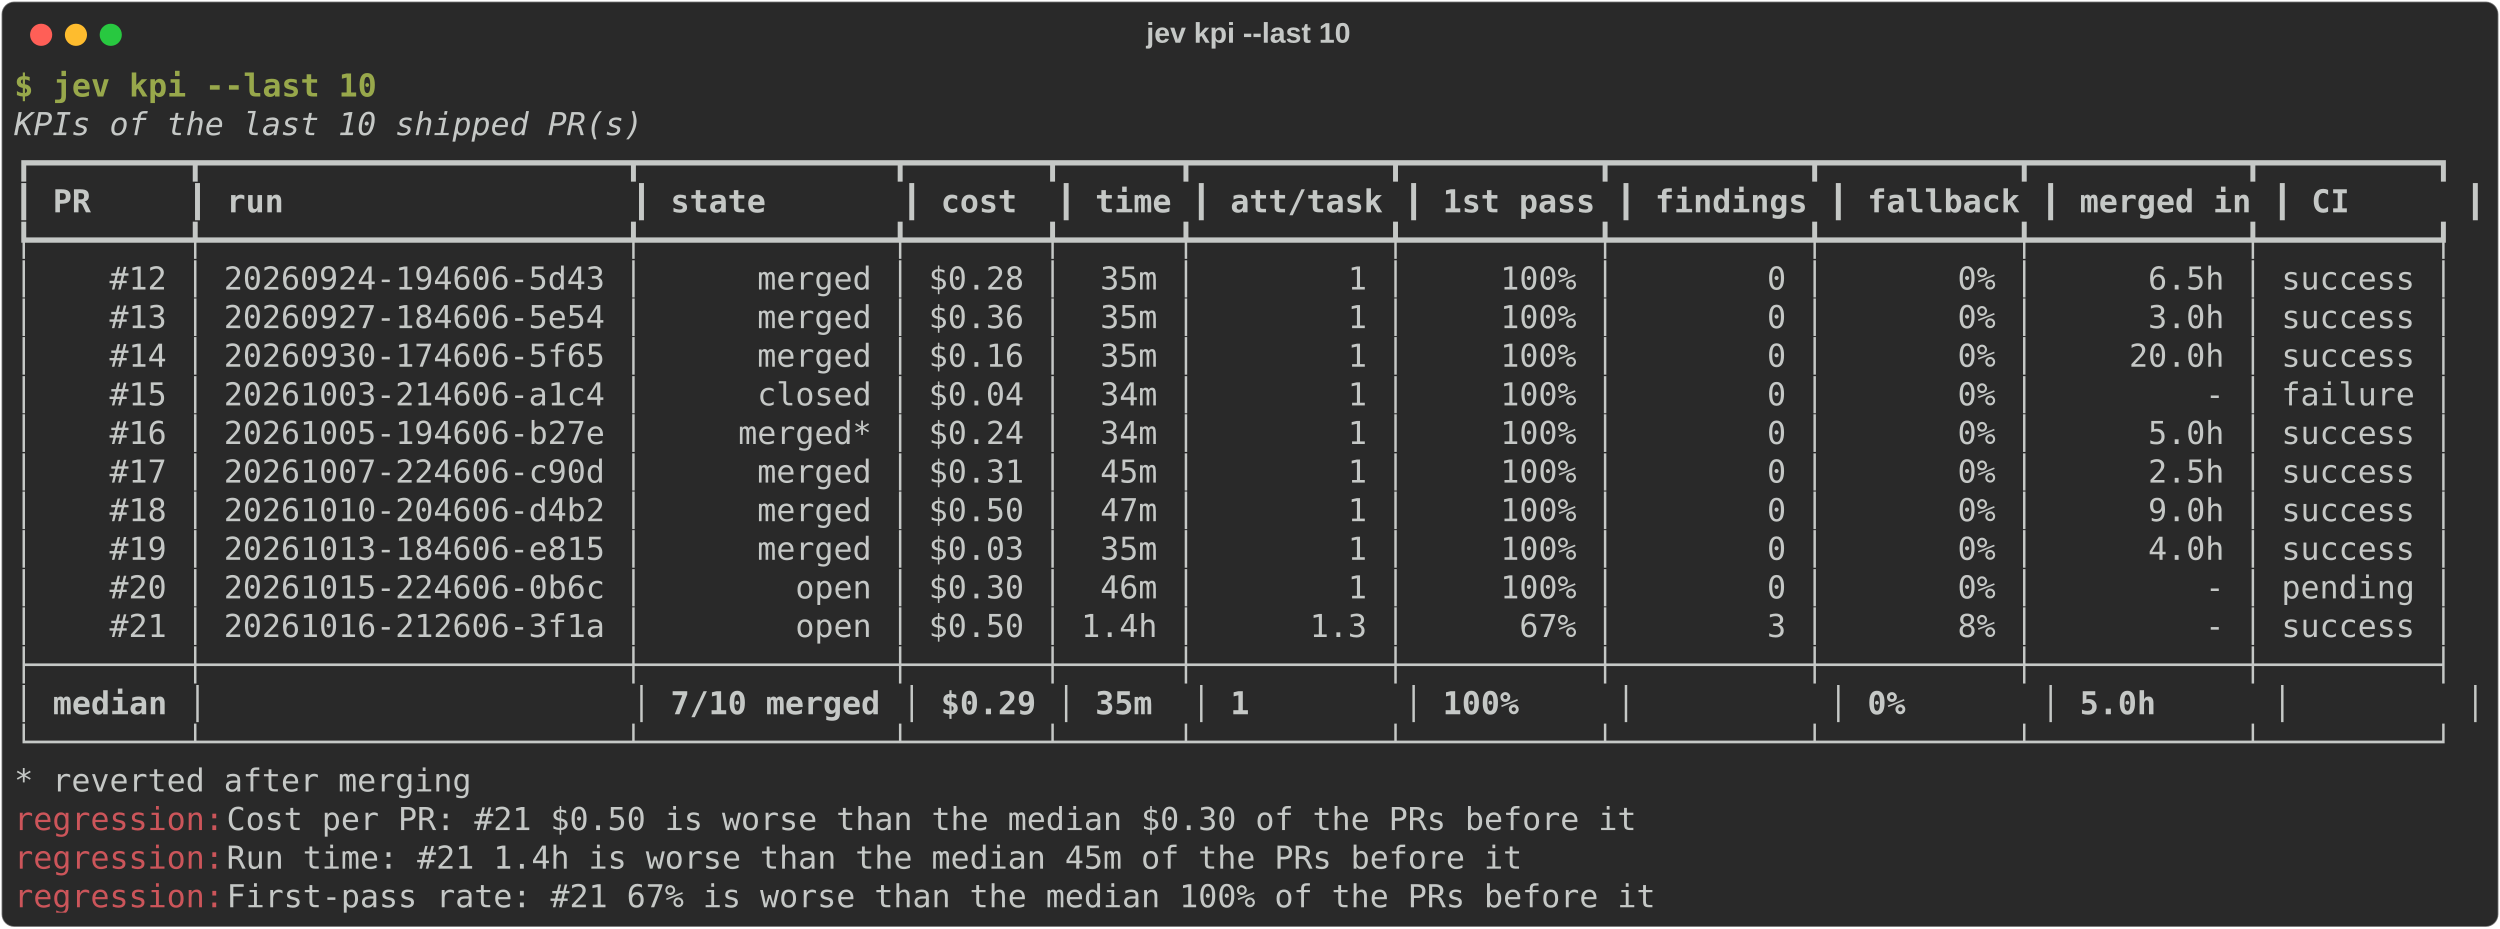
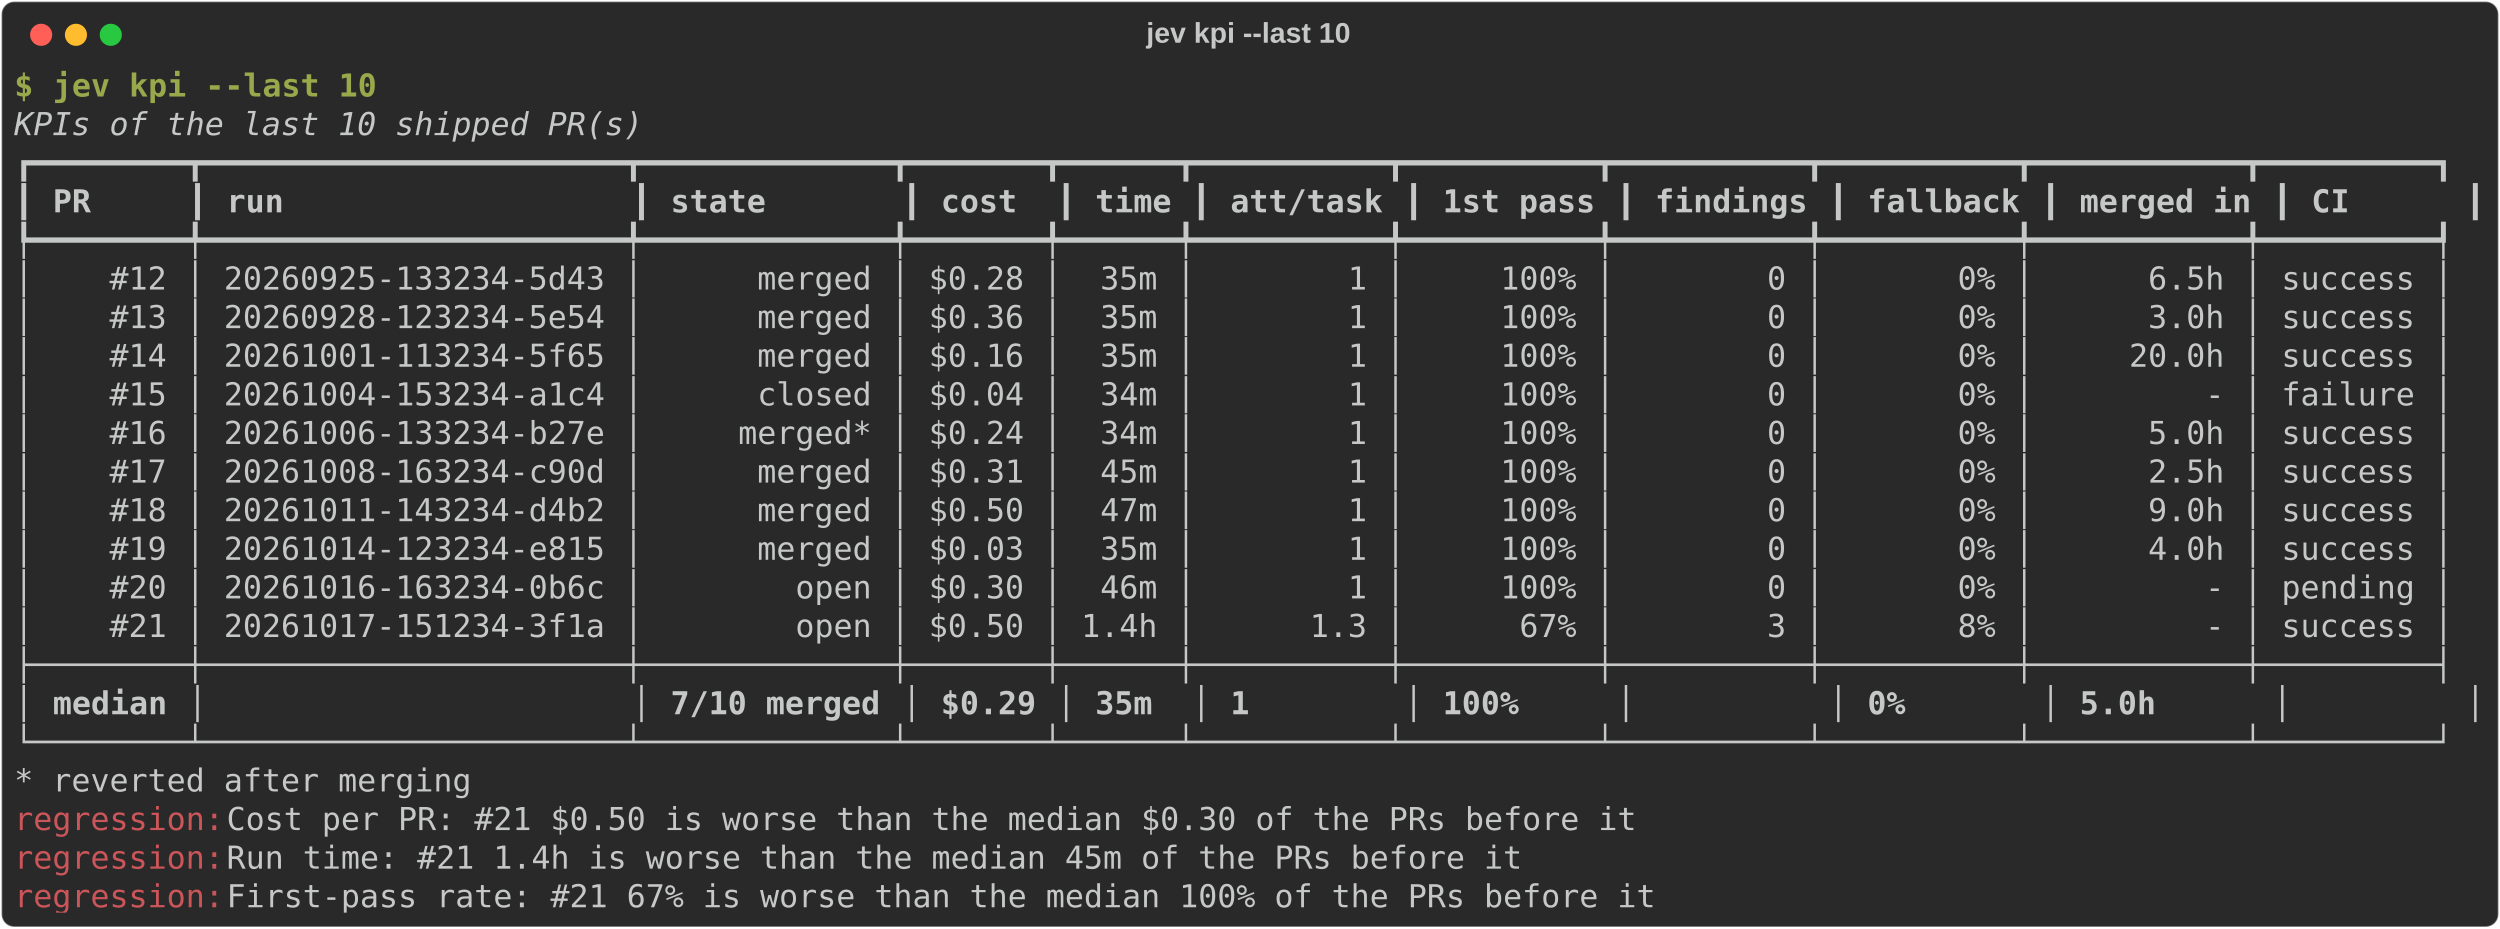
<svg xmlns="http://www.w3.org/2000/svg" class="rich-terminal" viewBox="0 0 1580 586.8">
  <style>

    @font-face {
        font-family: "Fira Code";
        src: local("FiraCode-Regular"),
                url("https://cdnjs.cloudflare.com/ajax/libs/firacode/6.2.0/woff2/FiraCode-Regular.woff2") format("woff2"),
                url("https://cdnjs.cloudflare.com/ajax/libs/firacode/6.2.0/woff/FiraCode-Regular.woff") format("woff");
        font-style: normal;
        font-weight: 400;
    }
    @font-face {
        font-family: "Fira Code";
        src: local("FiraCode-Bold"),
                url("https://cdnjs.cloudflare.com/ajax/libs/firacode/6.2.0/woff2/FiraCode-Bold.woff2") format("woff2"),
                url("https://cdnjs.cloudflare.com/ajax/libs/firacode/6.2.0/woff/FiraCode-Bold.woff") format("woff");
        font-style: bold;
        font-weight: 700;
    }

-     .terminal-2970505493-matrix {
+     .terminal-1858556125-matrix {
        font-family: Fira Code, monospace;
        font-size: 20px;
        line-height: 24.4px;
        font-variant-east-asian: full-width;
    }

-     .terminal-2970505493-title {
+     .terminal-1858556125-title {
        font-size: 18px;
        font-weight: bold;
        font-family: arial;
    }

-     .terminal-2970505493-r1 { fill: #98a84b;font-weight: bold }
- .terminal-2970505493-r2 { fill: #c5c8c6 }
- .terminal-2970505493-r3 { fill: #c5c8c6;font-style: italic; }
- .terminal-2970505493-r4 { fill: #c5c8c6;font-weight: bold }
- .terminal-2970505493-r5 { fill: #cc555a }
+     .terminal-1858556125-r1 { fill: #98a84b;font-weight: bold }
+ .terminal-1858556125-r2 { fill: #c5c8c6 }
+ .terminal-1858556125-r3 { fill: #c5c8c6;font-style: italic; }
+ .terminal-1858556125-r4 { fill: #c5c8c6;font-weight: bold }
+ .terminal-1858556125-r5 { fill: #cc555a }
    </style>
  <defs>
-     <clipPath id="terminal-2970505493-clip-terminal">
+     <clipPath id="terminal-1858556125-clip-terminal">
      <rect x="0" y="0" width="1560.6" height="535.8" />
    </clipPath>
-     <clipPath id="terminal-2970505493-line-0">
+     <clipPath id="terminal-1858556125-line-0">
      <rect x="0" y="1.5" width="1561.6" height="24.65" />
    </clipPath>
-     <clipPath id="terminal-2970505493-line-1">
+     <clipPath id="terminal-1858556125-line-1">
      <rect x="0" y="25.9" width="1561.6" height="24.65" />
    </clipPath>
-     <clipPath id="terminal-2970505493-line-2">
+     <clipPath id="terminal-1858556125-line-2">
      <rect x="0" y="50.3" width="1561.6" height="24.65" />
    </clipPath>
-     <clipPath id="terminal-2970505493-line-3">
+     <clipPath id="terminal-1858556125-line-3">
      <rect x="0" y="74.7" width="1561.6" height="24.65" />
    </clipPath>
-     <clipPath id="terminal-2970505493-line-4">
+     <clipPath id="terminal-1858556125-line-4">
      <rect x="0" y="99.1" width="1561.6" height="24.65" />
    </clipPath>
-     <clipPath id="terminal-2970505493-line-5">
+     <clipPath id="terminal-1858556125-line-5">
      <rect x="0" y="123.5" width="1561.6" height="24.65" />
    </clipPath>
-     <clipPath id="terminal-2970505493-line-6">
+     <clipPath id="terminal-1858556125-line-6">
      <rect x="0" y="147.9" width="1561.6" height="24.65" />
    </clipPath>
-     <clipPath id="terminal-2970505493-line-7">
+     <clipPath id="terminal-1858556125-line-7">
      <rect x="0" y="172.3" width="1561.6" height="24.65" />
    </clipPath>
-     <clipPath id="terminal-2970505493-line-8">
+     <clipPath id="terminal-1858556125-line-8">
      <rect x="0" y="196.7" width="1561.6" height="24.65" />
    </clipPath>
-     <clipPath id="terminal-2970505493-line-9">
+     <clipPath id="terminal-1858556125-line-9">
      <rect x="0" y="221.1" width="1561.6" height="24.65" />
    </clipPath>
-     <clipPath id="terminal-2970505493-line-10">
+     <clipPath id="terminal-1858556125-line-10">
      <rect x="0" y="245.5" width="1561.6" height="24.65" />
    </clipPath>
-     <clipPath id="terminal-2970505493-line-11">
+     <clipPath id="terminal-1858556125-line-11">
      <rect x="0" y="269.9" width="1561.6" height="24.65" />
    </clipPath>
-     <clipPath id="terminal-2970505493-line-12">
+     <clipPath id="terminal-1858556125-line-12">
      <rect x="0" y="294.3" width="1561.6" height="24.65" />
    </clipPath>
-     <clipPath id="terminal-2970505493-line-13">
+     <clipPath id="terminal-1858556125-line-13">
      <rect x="0" y="318.7" width="1561.6" height="24.65" />
    </clipPath>
-     <clipPath id="terminal-2970505493-line-14">
+     <clipPath id="terminal-1858556125-line-14">
      <rect x="0" y="343.1" width="1561.6" height="24.65" />
    </clipPath>
-     <clipPath id="terminal-2970505493-line-15">
+     <clipPath id="terminal-1858556125-line-15">
      <rect x="0" y="367.5" width="1561.6" height="24.65" />
    </clipPath>
-     <clipPath id="terminal-2970505493-line-16">
+     <clipPath id="terminal-1858556125-line-16">
      <rect x="0" y="391.9" width="1561.6" height="24.65" />
    </clipPath>
-     <clipPath id="terminal-2970505493-line-17">
+     <clipPath id="terminal-1858556125-line-17">
      <rect x="0" y="416.3" width="1561.6" height="24.65" />
    </clipPath>
-     <clipPath id="terminal-2970505493-line-18">
+     <clipPath id="terminal-1858556125-line-18">
      <rect x="0" y="440.7" width="1561.6" height="24.65" />
    </clipPath>
-     <clipPath id="terminal-2970505493-line-19">
+     <clipPath id="terminal-1858556125-line-19">
      <rect x="0" y="465.1" width="1561.6" height="24.65" />
    </clipPath>
-     <clipPath id="terminal-2970505493-line-20">
+     <clipPath id="terminal-1858556125-line-20">
      <rect x="0" y="489.5" width="1561.6" height="24.65" />
    </clipPath>
  </defs>
  <rect fill="#292929" stroke="rgba(255,255,255,0.35)" stroke-width="1" x="1" y="1" width="1578" height="584.8" rx="8" />
-   <text class="terminal-2970505493-title" fill="#c5c8c6" text-anchor="middle" x="789" y="27">jev kpi --last 10</text>
+   <text class="terminal-1858556125-title" fill="#c5c8c6" text-anchor="middle" x="789" y="27">jev kpi --last 10</text>
  <g transform="translate(26,22)">
    <circle cx="0" cy="0" r="7" fill="#ff5f57" />
    <circle cx="22" cy="0" r="7" fill="#febc2e" />
    <circle cx="44" cy="0" r="7" fill="#28c840" />
  </g>
-   <g transform="translate(9, 41)" clip-path="url(#terminal-2970505493-clip-terminal)">
-     <g class="terminal-2970505493-matrix">
-       <text class="terminal-2970505493-r1" x="0" y="20" textLength="24.4" clip-path="url(#terminal-2970505493-line-0)">$ </text>
-       <text class="terminal-2970505493-r1" x="24.4" y="20" textLength="207.4" clip-path="url(#terminal-2970505493-line-0)">jev kpi --last 10</text>
-       <text class="terminal-2970505493-r2" x="1561.6" y="20" textLength="12.2" clip-path="url(#terminal-2970505493-line-0)">
- </text>
-       <text class="terminal-2970505493-r3" x="0" y="44.4" textLength="1561.6" clip-path="url(#terminal-2970505493-line-1)">                                               KPIs of the last 10 shipped PR(s)                                                </text>
-       <text class="terminal-2970505493-r2" x="1561.6" y="44.4" textLength="12.2" clip-path="url(#terminal-2970505493-line-1)">
- </text>
-       <text class="terminal-2970505493-r2" x="0" y="68.8" textLength="1561.6" clip-path="url(#terminal-2970505493-line-2)">┏━━━━━━━━┳━━━━━━━━━━━━━━━━━━━━━━┳━━━━━━━━━━━━━┳━━━━━━━┳━━━━━━┳━━━━━━━━━━┳━━━━━━━━━━┳━━━━━━━━━━┳━━━━━━━━━━┳━━━━━━━━━━━┳━━━━━━━━━┓</text>
-       <text class="terminal-2970505493-r2" x="1561.6" y="68.8" textLength="12.2" clip-path="url(#terminal-2970505493-line-2)">
- </text>
-       <text class="terminal-2970505493-r2" x="0" y="93.2" textLength="12.2" clip-path="url(#terminal-2970505493-line-3)">┃</text>
-       <text class="terminal-2970505493-r4" x="24.4" y="93.2" textLength="73.2" clip-path="url(#terminal-2970505493-line-3)">    PR</text>
-       <text class="terminal-2970505493-r2" x="109.8" y="93.2" textLength="12.2" clip-path="url(#terminal-2970505493-line-3)">┃</text>
-       <text class="terminal-2970505493-r4" x="134.2" y="93.2" textLength="244" clip-path="url(#terminal-2970505493-line-3)">run                 </text>
-       <text class="terminal-2970505493-r2" x="390.4" y="93.2" textLength="12.2" clip-path="url(#terminal-2970505493-line-3)">┃</text>
-       <text class="terminal-2970505493-r4" x="414.8" y="93.2" textLength="134.2" clip-path="url(#terminal-2970505493-line-3)">      state</text>
-       <text class="terminal-2970505493-r2" x="561.2" y="93.2" textLength="12.2" clip-path="url(#terminal-2970505493-line-3)">┃</text>
-       <text class="terminal-2970505493-r4" x="585.6" y="93.2" textLength="61" clip-path="url(#terminal-2970505493-line-3)"> cost</text>
-       <text class="terminal-2970505493-r2" x="658.8" y="93.2" textLength="12.2" clip-path="url(#terminal-2970505493-line-3)">┃</text>
-       <text class="terminal-2970505493-r4" x="683.2" y="93.2" textLength="48.8" clip-path="url(#terminal-2970505493-line-3)">time</text>
-       <text class="terminal-2970505493-r2" x="744.2" y="93.2" textLength="12.2" clip-path="url(#terminal-2970505493-line-3)">┃</text>
-       <text class="terminal-2970505493-r4" x="768.6" y="93.2" textLength="97.6" clip-path="url(#terminal-2970505493-line-3)">att/task</text>
-       <text class="terminal-2970505493-r2" x="878.4" y="93.2" textLength="12.2" clip-path="url(#terminal-2970505493-line-3)">┃</text>
-       <text class="terminal-2970505493-r4" x="902.8" y="93.2" textLength="97.6" clip-path="url(#terminal-2970505493-line-3)">1st pass</text>
-       <text class="terminal-2970505493-r2" x="1012.6" y="93.2" textLength="12.2" clip-path="url(#terminal-2970505493-line-3)">┃</text>
-       <text class="terminal-2970505493-r4" x="1037" y="93.2" textLength="97.6" clip-path="url(#terminal-2970505493-line-3)">findings</text>
-       <text class="terminal-2970505493-r2" x="1146.8" y="93.2" textLength="12.2" clip-path="url(#terminal-2970505493-line-3)">┃</text>
-       <text class="terminal-2970505493-r4" x="1171.2" y="93.2" textLength="97.6" clip-path="url(#terminal-2970505493-line-3)">fallback</text>
-       <text class="terminal-2970505493-r2" x="1281" y="93.2" textLength="12.2" clip-path="url(#terminal-2970505493-line-3)">┃</text>
-       <text class="terminal-2970505493-r4" x="1305.4" y="93.2" textLength="109.8" clip-path="url(#terminal-2970505493-line-3)">merged in</text>
-       <text class="terminal-2970505493-r2" x="1427.4" y="93.2" textLength="12.2" clip-path="url(#terminal-2970505493-line-3)">┃</text>
-       <text class="terminal-2970505493-r4" x="1451.8" y="93.2" textLength="85.4" clip-path="url(#terminal-2970505493-line-3)">     CI</text>
-       <text class="terminal-2970505493-r2" x="1549.4" y="93.2" textLength="12.2" clip-path="url(#terminal-2970505493-line-3)">┃</text>
-       <text class="terminal-2970505493-r2" x="1561.6" y="93.2" textLength="12.2" clip-path="url(#terminal-2970505493-line-3)">
- </text>
-       <text class="terminal-2970505493-r2" x="0" y="117.6" textLength="1561.6" clip-path="url(#terminal-2970505493-line-4)">┡━━━━━━━━╇━━━━━━━━━━━━━━━━━━━━━━╇━━━━━━━━━━━━━╇━━━━━━━╇━━━━━━╇━━━━━━━━━━╇━━━━━━━━━━╇━━━━━━━━━━╇━━━━━━━━━━╇━━━━━━━━━━━╇━━━━━━━━━┩</text>
-       <text class="terminal-2970505493-r2" x="1561.6" y="117.6" textLength="12.2" clip-path="url(#terminal-2970505493-line-4)">
- </text>
-       <text class="terminal-2970505493-r2" x="0" y="142" textLength="1561.6" clip-path="url(#terminal-2970505493-line-5)">│    #12 │ 20260924-194606-5d43 │      merged │ $0.28 │  35m │        1 │     100% │        0 │       0% │      6.5h │ success │</text>
-       <text class="terminal-2970505493-r2" x="1561.6" y="142" textLength="12.2" clip-path="url(#terminal-2970505493-line-5)">
- </text>
-       <text class="terminal-2970505493-r2" x="0" y="166.4" textLength="1561.6" clip-path="url(#terminal-2970505493-line-6)">│    #13 │ 20260927-184606-5e54 │      merged │ $0.36 │  35m │        1 │     100% │        0 │       0% │      3.0h │ success │</text>
-       <text class="terminal-2970505493-r2" x="1561.6" y="166.4" textLength="12.2" clip-path="url(#terminal-2970505493-line-6)">
- </text>
-       <text class="terminal-2970505493-r2" x="0" y="190.8" textLength="1561.6" clip-path="url(#terminal-2970505493-line-7)">│    #14 │ 20260930-174606-5f65 │      merged │ $0.16 │  35m │        1 │     100% │        0 │       0% │     20.0h │ success │</text>
-       <text class="terminal-2970505493-r2" x="1561.6" y="190.8" textLength="12.2" clip-path="url(#terminal-2970505493-line-7)">
- </text>
-       <text class="terminal-2970505493-r2" x="0" y="215.2" textLength="1561.6" clip-path="url(#terminal-2970505493-line-8)">│    #15 │ 20261003-214606-a1c4 │      closed │ $0.04 │  34m │        1 │     100% │        0 │       0% │         - │ failure │</text>
-       <text class="terminal-2970505493-r2" x="1561.6" y="215.2" textLength="12.2" clip-path="url(#terminal-2970505493-line-8)">
- </text>
-       <text class="terminal-2970505493-r2" x="0" y="239.6" textLength="1561.6" clip-path="url(#terminal-2970505493-line-9)">│    #16 │ 20261005-194606-b27e │     merged* │ $0.24 │  34m │        1 │     100% │        0 │       0% │      5.0h │ success │</text>
-       <text class="terminal-2970505493-r2" x="1561.6" y="239.6" textLength="12.2" clip-path="url(#terminal-2970505493-line-9)">
- </text>
-       <text class="terminal-2970505493-r2" x="0" y="264" textLength="1561.6" clip-path="url(#terminal-2970505493-line-10)">│    #17 │ 20261007-224606-c90d │      merged │ $0.31 │  45m │        1 │     100% │        0 │       0% │      2.5h │ success │</text>
-       <text class="terminal-2970505493-r2" x="1561.6" y="264" textLength="12.2" clip-path="url(#terminal-2970505493-line-10)">
- </text>
-       <text class="terminal-2970505493-r2" x="0" y="288.4" textLength="1561.6" clip-path="url(#terminal-2970505493-line-11)">│    #18 │ 20261010-204606-d4b2 │      merged │ $0.50 │  47m │        1 │     100% │        0 │       0% │      9.0h │ success │</text>
-       <text class="terminal-2970505493-r2" x="1561.6" y="288.4" textLength="12.2" clip-path="url(#terminal-2970505493-line-11)">
- </text>
-       <text class="terminal-2970505493-r2" x="0" y="312.8" textLength="1561.6" clip-path="url(#terminal-2970505493-line-12)">│    #19 │ 20261013-184606-e815 │      merged │ $0.03 │  35m │        1 │     100% │        0 │       0% │      4.0h │ success │</text>
-       <text class="terminal-2970505493-r2" x="1561.6" y="312.8" textLength="12.2" clip-path="url(#terminal-2970505493-line-12)">
- </text>
-       <text class="terminal-2970505493-r2" x="0" y="337.2" textLength="1561.6" clip-path="url(#terminal-2970505493-line-13)">│    #20 │ 20261015-224606-0b6c │        open │ $0.30 │  46m │        1 │     100% │        0 │       0% │         - │ pending │</text>
-       <text class="terminal-2970505493-r2" x="1561.6" y="337.2" textLength="12.2" clip-path="url(#terminal-2970505493-line-13)">
- </text>
-       <text class="terminal-2970505493-r2" x="0" y="361.6" textLength="1561.6" clip-path="url(#terminal-2970505493-line-14)">│    #21 │ 20261016-212606-3f1a │        open │ $0.50 │ 1.4h │      1.3 │      67% │        3 │       8% │         - │ success │</text>
-       <text class="terminal-2970505493-r2" x="1561.6" y="361.6" textLength="12.2" clip-path="url(#terminal-2970505493-line-14)">
- </text>
-       <text class="terminal-2970505493-r2" x="0" y="386" textLength="1561.6" clip-path="url(#terminal-2970505493-line-15)">├────────┼──────────────────────┼─────────────┼───────┼──────┼──────────┼──────────┼──────────┼──────────┼───────────┼─────────┤</text>
-       <text class="terminal-2970505493-r2" x="1561.6" y="386" textLength="12.2" clip-path="url(#terminal-2970505493-line-15)">
- </text>
-       <text class="terminal-2970505493-r2" x="0" y="410.4" textLength="12.2" clip-path="url(#terminal-2970505493-line-16)">│</text>
-       <text class="terminal-2970505493-r4" x="24.4" y="410.4" textLength="73.2" clip-path="url(#terminal-2970505493-line-16)">median</text>
-       <text class="terminal-2970505493-r2" x="109.8" y="410.4" textLength="12.2" clip-path="url(#terminal-2970505493-line-16)">│</text>
-       <text class="terminal-2970505493-r2" x="390.4" y="410.4" textLength="12.2" clip-path="url(#terminal-2970505493-line-16)">│</text>
-       <text class="terminal-2970505493-r4" x="414.8" y="410.4" textLength="134.2" clip-path="url(#terminal-2970505493-line-16)">7/10 merged</text>
-       <text class="terminal-2970505493-r2" x="561.2" y="410.4" textLength="12.2" clip-path="url(#terminal-2970505493-line-16)">│</text>
-       <text class="terminal-2970505493-r4" x="585.6" y="410.4" textLength="61" clip-path="url(#terminal-2970505493-line-16)">$0.29</text>
-       <text class="terminal-2970505493-r2" x="658.8" y="410.4" textLength="12.2" clip-path="url(#terminal-2970505493-line-16)">│</text>
-       <text class="terminal-2970505493-r4" x="683.2" y="410.4" textLength="48.8" clip-path="url(#terminal-2970505493-line-16)"> 35m</text>
-       <text class="terminal-2970505493-r2" x="744.2" y="410.4" textLength="12.2" clip-path="url(#terminal-2970505493-line-16)">│</text>
-       <text class="terminal-2970505493-r4" x="768.6" y="410.4" textLength="97.6" clip-path="url(#terminal-2970505493-line-16)">       1</text>
-       <text class="terminal-2970505493-r2" x="878.4" y="410.4" textLength="12.2" clip-path="url(#terminal-2970505493-line-16)">│</text>
-       <text class="terminal-2970505493-r4" x="902.8" y="410.4" textLength="97.6" clip-path="url(#terminal-2970505493-line-16)">    100%</text>
-       <text class="terminal-2970505493-r2" x="1012.6" y="410.4" textLength="12.2" clip-path="url(#terminal-2970505493-line-16)">│</text>
-       <text class="terminal-2970505493-r2" x="1146.8" y="410.4" textLength="12.2" clip-path="url(#terminal-2970505493-line-16)">│</text>
-       <text class="terminal-2970505493-r4" x="1171.2" y="410.4" textLength="97.6" clip-path="url(#terminal-2970505493-line-16)">      0%</text>
-       <text class="terminal-2970505493-r2" x="1281" y="410.4" textLength="12.2" clip-path="url(#terminal-2970505493-line-16)">│</text>
-       <text class="terminal-2970505493-r4" x="1305.4" y="410.4" textLength="109.8" clip-path="url(#terminal-2970505493-line-16)">     5.0h</text>
-       <text class="terminal-2970505493-r2" x="1427.4" y="410.4" textLength="12.2" clip-path="url(#terminal-2970505493-line-16)">│</text>
-       <text class="terminal-2970505493-r2" x="1549.4" y="410.4" textLength="12.2" clip-path="url(#terminal-2970505493-line-16)">│</text>
-       <text class="terminal-2970505493-r2" x="1561.6" y="410.4" textLength="12.2" clip-path="url(#terminal-2970505493-line-16)">
- </text>
-       <text class="terminal-2970505493-r2" x="0" y="434.8" textLength="1561.6" clip-path="url(#terminal-2970505493-line-17)">└────────┴──────────────────────┴─────────────┴───────┴──────┴──────────┴──────────┴──────────┴──────────┴───────────┴─────────┘</text>
-       <text class="terminal-2970505493-r2" x="1561.6" y="434.8" textLength="12.2" clip-path="url(#terminal-2970505493-line-17)">
- </text>
-       <text class="terminal-2970505493-r2" x="0" y="459.2" textLength="292.8" clip-path="url(#terminal-2970505493-line-18)">* reverted after merging</text>
-       <text class="terminal-2970505493-r2" x="1561.6" y="459.2" textLength="12.2" clip-path="url(#terminal-2970505493-line-18)">
- </text>
-       <text class="terminal-2970505493-r5" x="0" y="483.6" textLength="134.2" clip-path="url(#terminal-2970505493-line-19)">regression:</text>
-       <text class="terminal-2970505493-r2" x="134.2" y="483.6" textLength="915" clip-path="url(#terminal-2970505493-line-19)"> Cost per PR: #21 $0.50 is worse than the median $0.30 of the PRs before it</text>
-       <text class="terminal-2970505493-r2" x="1561.6" y="483.6" textLength="12.2" clip-path="url(#terminal-2970505493-line-19)">
- </text>
-       <text class="terminal-2970505493-r5" x="0" y="508" textLength="134.2" clip-path="url(#terminal-2970505493-line-20)">regression:</text>
-       <text class="terminal-2970505493-r2" x="134.2" y="508" textLength="841.8" clip-path="url(#terminal-2970505493-line-20)"> Run time: #21 1.4h is worse than the median 45m of the PRs before it</text>
-       <text class="terminal-2970505493-r2" x="1561.6" y="508" textLength="12.2" clip-path="url(#terminal-2970505493-line-20)">
- </text>
-       <text class="terminal-2970505493-r5" x="0" y="532.4" textLength="134.2" clip-path="url(#terminal-2970505493-line-21)">regression:</text>
-       <text class="terminal-2970505493-r2" x="134.2" y="532.4" textLength="927.2" clip-path="url(#terminal-2970505493-line-21)"> First-pass rate: #21 67% is worse than the median 100% of the PRs before it</text>
-       <text class="terminal-2970505493-r2" x="1561.6" y="532.4" textLength="12.2" clip-path="url(#terminal-2970505493-line-21)">
+   <g transform="translate(9, 41)" clip-path="url(#terminal-1858556125-clip-terminal)">
+     <g class="terminal-1858556125-matrix">
+       <text class="terminal-1858556125-r1" x="0" y="20" textLength="24.4" clip-path="url(#terminal-1858556125-line-0)">$ </text>
+       <text class="terminal-1858556125-r1" x="24.4" y="20" textLength="207.4" clip-path="url(#terminal-1858556125-line-0)">jev kpi --last 10</text>
+       <text class="terminal-1858556125-r2" x="1561.6" y="20" textLength="12.2" clip-path="url(#terminal-1858556125-line-0)">
+ </text>
+       <text class="terminal-1858556125-r3" x="0" y="44.4" textLength="1561.6" clip-path="url(#terminal-1858556125-line-1)">                                               KPIs of the last 10 shipped PR(s)                                                </text>
+       <text class="terminal-1858556125-r2" x="1561.6" y="44.4" textLength="12.2" clip-path="url(#terminal-1858556125-line-1)">
+ </text>
+       <text class="terminal-1858556125-r2" x="0" y="68.8" textLength="1561.6" clip-path="url(#terminal-1858556125-line-2)">┏━━━━━━━━┳━━━━━━━━━━━━━━━━━━━━━━┳━━━━━━━━━━━━━┳━━━━━━━┳━━━━━━┳━━━━━━━━━━┳━━━━━━━━━━┳━━━━━━━━━━┳━━━━━━━━━━┳━━━━━━━━━━━┳━━━━━━━━━┓</text>
+       <text class="terminal-1858556125-r2" x="1561.6" y="68.8" textLength="12.2" clip-path="url(#terminal-1858556125-line-2)">
+ </text>
+       <text class="terminal-1858556125-r2" x="0" y="93.2" textLength="12.2" clip-path="url(#terminal-1858556125-line-3)">┃</text>
+       <text class="terminal-1858556125-r4" x="24.4" y="93.2" textLength="73.2" clip-path="url(#terminal-1858556125-line-3)">    PR</text>
+       <text class="terminal-1858556125-r2" x="109.8" y="93.2" textLength="12.2" clip-path="url(#terminal-1858556125-line-3)">┃</text>
+       <text class="terminal-1858556125-r4" x="134.2" y="93.2" textLength="244" clip-path="url(#terminal-1858556125-line-3)">run                 </text>
+       <text class="terminal-1858556125-r2" x="390.4" y="93.2" textLength="12.2" clip-path="url(#terminal-1858556125-line-3)">┃</text>
+       <text class="terminal-1858556125-r4" x="414.8" y="93.2" textLength="134.2" clip-path="url(#terminal-1858556125-line-3)">      state</text>
+       <text class="terminal-1858556125-r2" x="561.2" y="93.2" textLength="12.2" clip-path="url(#terminal-1858556125-line-3)">┃</text>
+       <text class="terminal-1858556125-r4" x="585.6" y="93.2" textLength="61" clip-path="url(#terminal-1858556125-line-3)"> cost</text>
+       <text class="terminal-1858556125-r2" x="658.8" y="93.2" textLength="12.2" clip-path="url(#terminal-1858556125-line-3)">┃</text>
+       <text class="terminal-1858556125-r4" x="683.2" y="93.2" textLength="48.8" clip-path="url(#terminal-1858556125-line-3)">time</text>
+       <text class="terminal-1858556125-r2" x="744.2" y="93.2" textLength="12.2" clip-path="url(#terminal-1858556125-line-3)">┃</text>
+       <text class="terminal-1858556125-r4" x="768.6" y="93.2" textLength="97.6" clip-path="url(#terminal-1858556125-line-3)">att/task</text>
+       <text class="terminal-1858556125-r2" x="878.4" y="93.2" textLength="12.2" clip-path="url(#terminal-1858556125-line-3)">┃</text>
+       <text class="terminal-1858556125-r4" x="902.8" y="93.2" textLength="97.6" clip-path="url(#terminal-1858556125-line-3)">1st pass</text>
+       <text class="terminal-1858556125-r2" x="1012.6" y="93.2" textLength="12.2" clip-path="url(#terminal-1858556125-line-3)">┃</text>
+       <text class="terminal-1858556125-r4" x="1037" y="93.2" textLength="97.6" clip-path="url(#terminal-1858556125-line-3)">findings</text>
+       <text class="terminal-1858556125-r2" x="1146.8" y="93.2" textLength="12.2" clip-path="url(#terminal-1858556125-line-3)">┃</text>
+       <text class="terminal-1858556125-r4" x="1171.2" y="93.2" textLength="97.6" clip-path="url(#terminal-1858556125-line-3)">fallback</text>
+       <text class="terminal-1858556125-r2" x="1281" y="93.2" textLength="12.2" clip-path="url(#terminal-1858556125-line-3)">┃</text>
+       <text class="terminal-1858556125-r4" x="1305.4" y="93.2" textLength="109.8" clip-path="url(#terminal-1858556125-line-3)">merged in</text>
+       <text class="terminal-1858556125-r2" x="1427.4" y="93.2" textLength="12.2" clip-path="url(#terminal-1858556125-line-3)">┃</text>
+       <text class="terminal-1858556125-r4" x="1451.8" y="93.2" textLength="85.4" clip-path="url(#terminal-1858556125-line-3)">     CI</text>
+       <text class="terminal-1858556125-r2" x="1549.4" y="93.2" textLength="12.2" clip-path="url(#terminal-1858556125-line-3)">┃</text>
+       <text class="terminal-1858556125-r2" x="1561.6" y="93.2" textLength="12.2" clip-path="url(#terminal-1858556125-line-3)">
+ </text>
+       <text class="terminal-1858556125-r2" x="0" y="117.6" textLength="1561.6" clip-path="url(#terminal-1858556125-line-4)">┡━━━━━━━━╇━━━━━━━━━━━━━━━━━━━━━━╇━━━━━━━━━━━━━╇━━━━━━━╇━━━━━━╇━━━━━━━━━━╇━━━━━━━━━━╇━━━━━━━━━━╇━━━━━━━━━━╇━━━━━━━━━━━╇━━━━━━━━━┩</text>
+       <text class="terminal-1858556125-r2" x="1561.6" y="117.6" textLength="12.2" clip-path="url(#terminal-1858556125-line-4)">
+ </text>
+       <text class="terminal-1858556125-r2" x="0" y="142" textLength="1561.6" clip-path="url(#terminal-1858556125-line-5)">│    #12 │ 20260925-133234-5d43 │      merged │ $0.28 │  35m │        1 │     100% │        0 │       0% │      6.5h │ success │</text>
+       <text class="terminal-1858556125-r2" x="1561.6" y="142" textLength="12.2" clip-path="url(#terminal-1858556125-line-5)">
+ </text>
+       <text class="terminal-1858556125-r2" x="0" y="166.4" textLength="1561.6" clip-path="url(#terminal-1858556125-line-6)">│    #13 │ 20260928-123234-5e54 │      merged │ $0.36 │  35m │        1 │     100% │        0 │       0% │      3.0h │ success │</text>
+       <text class="terminal-1858556125-r2" x="1561.6" y="166.4" textLength="12.2" clip-path="url(#terminal-1858556125-line-6)">
+ </text>
+       <text class="terminal-1858556125-r2" x="0" y="190.8" textLength="1561.6" clip-path="url(#terminal-1858556125-line-7)">│    #14 │ 20261001-113234-5f65 │      merged │ $0.16 │  35m │        1 │     100% │        0 │       0% │     20.0h │ success │</text>
+       <text class="terminal-1858556125-r2" x="1561.6" y="190.8" textLength="12.2" clip-path="url(#terminal-1858556125-line-7)">
+ </text>
+       <text class="terminal-1858556125-r2" x="0" y="215.2" textLength="1561.6" clip-path="url(#terminal-1858556125-line-8)">│    #15 │ 20261004-153234-a1c4 │      closed │ $0.04 │  34m │        1 │     100% │        0 │       0% │         - │ failure │</text>
+       <text class="terminal-1858556125-r2" x="1561.6" y="215.2" textLength="12.2" clip-path="url(#terminal-1858556125-line-8)">
+ </text>
+       <text class="terminal-1858556125-r2" x="0" y="239.6" textLength="1561.6" clip-path="url(#terminal-1858556125-line-9)">│    #16 │ 20261006-133234-b27e │     merged* │ $0.24 │  34m │        1 │     100% │        0 │       0% │      5.0h │ success │</text>
+       <text class="terminal-1858556125-r2" x="1561.6" y="239.6" textLength="12.2" clip-path="url(#terminal-1858556125-line-9)">
+ </text>
+       <text class="terminal-1858556125-r2" x="0" y="264" textLength="1561.6" clip-path="url(#terminal-1858556125-line-10)">│    #17 │ 20261008-163234-c90d │      merged │ $0.31 │  45m │        1 │     100% │        0 │       0% │      2.5h │ success │</text>
+       <text class="terminal-1858556125-r2" x="1561.6" y="264" textLength="12.2" clip-path="url(#terminal-1858556125-line-10)">
+ </text>
+       <text class="terminal-1858556125-r2" x="0" y="288.4" textLength="1561.6" clip-path="url(#terminal-1858556125-line-11)">│    #18 │ 20261011-143234-d4b2 │      merged │ $0.50 │  47m │        1 │     100% │        0 │       0% │      9.0h │ success │</text>
+       <text class="terminal-1858556125-r2" x="1561.6" y="288.4" textLength="12.2" clip-path="url(#terminal-1858556125-line-11)">
+ </text>
+       <text class="terminal-1858556125-r2" x="0" y="312.8" textLength="1561.6" clip-path="url(#terminal-1858556125-line-12)">│    #19 │ 20261014-123234-e815 │      merged │ $0.03 │  35m │        1 │     100% │        0 │       0% │      4.0h │ success │</text>
+       <text class="terminal-1858556125-r2" x="1561.6" y="312.8" textLength="12.2" clip-path="url(#terminal-1858556125-line-12)">
+ </text>
+       <text class="terminal-1858556125-r2" x="0" y="337.2" textLength="1561.6" clip-path="url(#terminal-1858556125-line-13)">│    #20 │ 20261016-163234-0b6c │        open │ $0.30 │  46m │        1 │     100% │        0 │       0% │         - │ pending │</text>
+       <text class="terminal-1858556125-r2" x="1561.6" y="337.2" textLength="12.2" clip-path="url(#terminal-1858556125-line-13)">
+ </text>
+       <text class="terminal-1858556125-r2" x="0" y="361.6" textLength="1561.6" clip-path="url(#terminal-1858556125-line-14)">│    #21 │ 20261017-151234-3f1a │        open │ $0.50 │ 1.4h │      1.3 │      67% │        3 │       8% │         - │ success │</text>
+       <text class="terminal-1858556125-r2" x="1561.6" y="361.6" textLength="12.2" clip-path="url(#terminal-1858556125-line-14)">
+ </text>
+       <text class="terminal-1858556125-r2" x="0" y="386" textLength="1561.6" clip-path="url(#terminal-1858556125-line-15)">├────────┼──────────────────────┼─────────────┼───────┼──────┼──────────┼──────────┼──────────┼──────────┼───────────┼─────────┤</text>
+       <text class="terminal-1858556125-r2" x="1561.6" y="386" textLength="12.2" clip-path="url(#terminal-1858556125-line-15)">
+ </text>
+       <text class="terminal-1858556125-r2" x="0" y="410.4" textLength="12.2" clip-path="url(#terminal-1858556125-line-16)">│</text>
+       <text class="terminal-1858556125-r4" x="24.4" y="410.4" textLength="73.2" clip-path="url(#terminal-1858556125-line-16)">median</text>
+       <text class="terminal-1858556125-r2" x="109.8" y="410.4" textLength="12.2" clip-path="url(#terminal-1858556125-line-16)">│</text>
+       <text class="terminal-1858556125-r2" x="390.4" y="410.4" textLength="12.2" clip-path="url(#terminal-1858556125-line-16)">│</text>
+       <text class="terminal-1858556125-r4" x="414.8" y="410.4" textLength="134.2" clip-path="url(#terminal-1858556125-line-16)">7/10 merged</text>
+       <text class="terminal-1858556125-r2" x="561.2" y="410.4" textLength="12.2" clip-path="url(#terminal-1858556125-line-16)">│</text>
+       <text class="terminal-1858556125-r4" x="585.6" y="410.4" textLength="61" clip-path="url(#terminal-1858556125-line-16)">$0.29</text>
+       <text class="terminal-1858556125-r2" x="658.8" y="410.4" textLength="12.2" clip-path="url(#terminal-1858556125-line-16)">│</text>
+       <text class="terminal-1858556125-r4" x="683.2" y="410.4" textLength="48.8" clip-path="url(#terminal-1858556125-line-16)"> 35m</text>
+       <text class="terminal-1858556125-r2" x="744.2" y="410.4" textLength="12.2" clip-path="url(#terminal-1858556125-line-16)">│</text>
+       <text class="terminal-1858556125-r4" x="768.6" y="410.4" textLength="97.6" clip-path="url(#terminal-1858556125-line-16)">       1</text>
+       <text class="terminal-1858556125-r2" x="878.4" y="410.4" textLength="12.2" clip-path="url(#terminal-1858556125-line-16)">│</text>
+       <text class="terminal-1858556125-r4" x="902.8" y="410.4" textLength="97.6" clip-path="url(#terminal-1858556125-line-16)">    100%</text>
+       <text class="terminal-1858556125-r2" x="1012.6" y="410.4" textLength="12.2" clip-path="url(#terminal-1858556125-line-16)">│</text>
+       <text class="terminal-1858556125-r2" x="1146.8" y="410.4" textLength="12.2" clip-path="url(#terminal-1858556125-line-16)">│</text>
+       <text class="terminal-1858556125-r4" x="1171.2" y="410.4" textLength="97.6" clip-path="url(#terminal-1858556125-line-16)">      0%</text>
+       <text class="terminal-1858556125-r2" x="1281" y="410.4" textLength="12.2" clip-path="url(#terminal-1858556125-line-16)">│</text>
+       <text class="terminal-1858556125-r4" x="1305.4" y="410.4" textLength="109.8" clip-path="url(#terminal-1858556125-line-16)">     5.0h</text>
+       <text class="terminal-1858556125-r2" x="1427.4" y="410.4" textLength="12.2" clip-path="url(#terminal-1858556125-line-16)">│</text>
+       <text class="terminal-1858556125-r2" x="1549.4" y="410.4" textLength="12.2" clip-path="url(#terminal-1858556125-line-16)">│</text>
+       <text class="terminal-1858556125-r2" x="1561.6" y="410.4" textLength="12.2" clip-path="url(#terminal-1858556125-line-16)">
+ </text>
+       <text class="terminal-1858556125-r2" x="0" y="434.8" textLength="1561.6" clip-path="url(#terminal-1858556125-line-17)">└────────┴──────────────────────┴─────────────┴───────┴──────┴──────────┴──────────┴──────────┴──────────┴───────────┴─────────┘</text>
+       <text class="terminal-1858556125-r2" x="1561.6" y="434.8" textLength="12.2" clip-path="url(#terminal-1858556125-line-17)">
+ </text>
+       <text class="terminal-1858556125-r2" x="0" y="459.2" textLength="292.8" clip-path="url(#terminal-1858556125-line-18)">* reverted after merging</text>
+       <text class="terminal-1858556125-r2" x="1561.6" y="459.2" textLength="12.2" clip-path="url(#terminal-1858556125-line-18)">
+ </text>
+       <text class="terminal-1858556125-r5" x="0" y="483.6" textLength="134.2" clip-path="url(#terminal-1858556125-line-19)">regression:</text>
+       <text class="terminal-1858556125-r2" x="134.2" y="483.6" textLength="915" clip-path="url(#terminal-1858556125-line-19)"> Cost per PR: #21 $0.50 is worse than the median $0.30 of the PRs before it</text>
+       <text class="terminal-1858556125-r2" x="1561.6" y="483.6" textLength="12.2" clip-path="url(#terminal-1858556125-line-19)">
+ </text>
+       <text class="terminal-1858556125-r5" x="0" y="508" textLength="134.2" clip-path="url(#terminal-1858556125-line-20)">regression:</text>
+       <text class="terminal-1858556125-r2" x="134.2" y="508" textLength="841.8" clip-path="url(#terminal-1858556125-line-20)"> Run time: #21 1.4h is worse than the median 45m of the PRs before it</text>
+       <text class="terminal-1858556125-r2" x="1561.6" y="508" textLength="12.2" clip-path="url(#terminal-1858556125-line-20)">
+ </text>
+       <text class="terminal-1858556125-r5" x="0" y="532.4" textLength="134.2" clip-path="url(#terminal-1858556125-line-21)">regression:</text>
+       <text class="terminal-1858556125-r2" x="134.2" y="532.4" textLength="927.2" clip-path="url(#terminal-1858556125-line-21)"> First-pass rate: #21 67% is worse than the median 100% of the PRs before it</text>
+       <text class="terminal-1858556125-r2" x="1561.6" y="532.4" textLength="12.2" clip-path="url(#terminal-1858556125-line-21)">
</text>
    </g>
  </g>
</svg>
